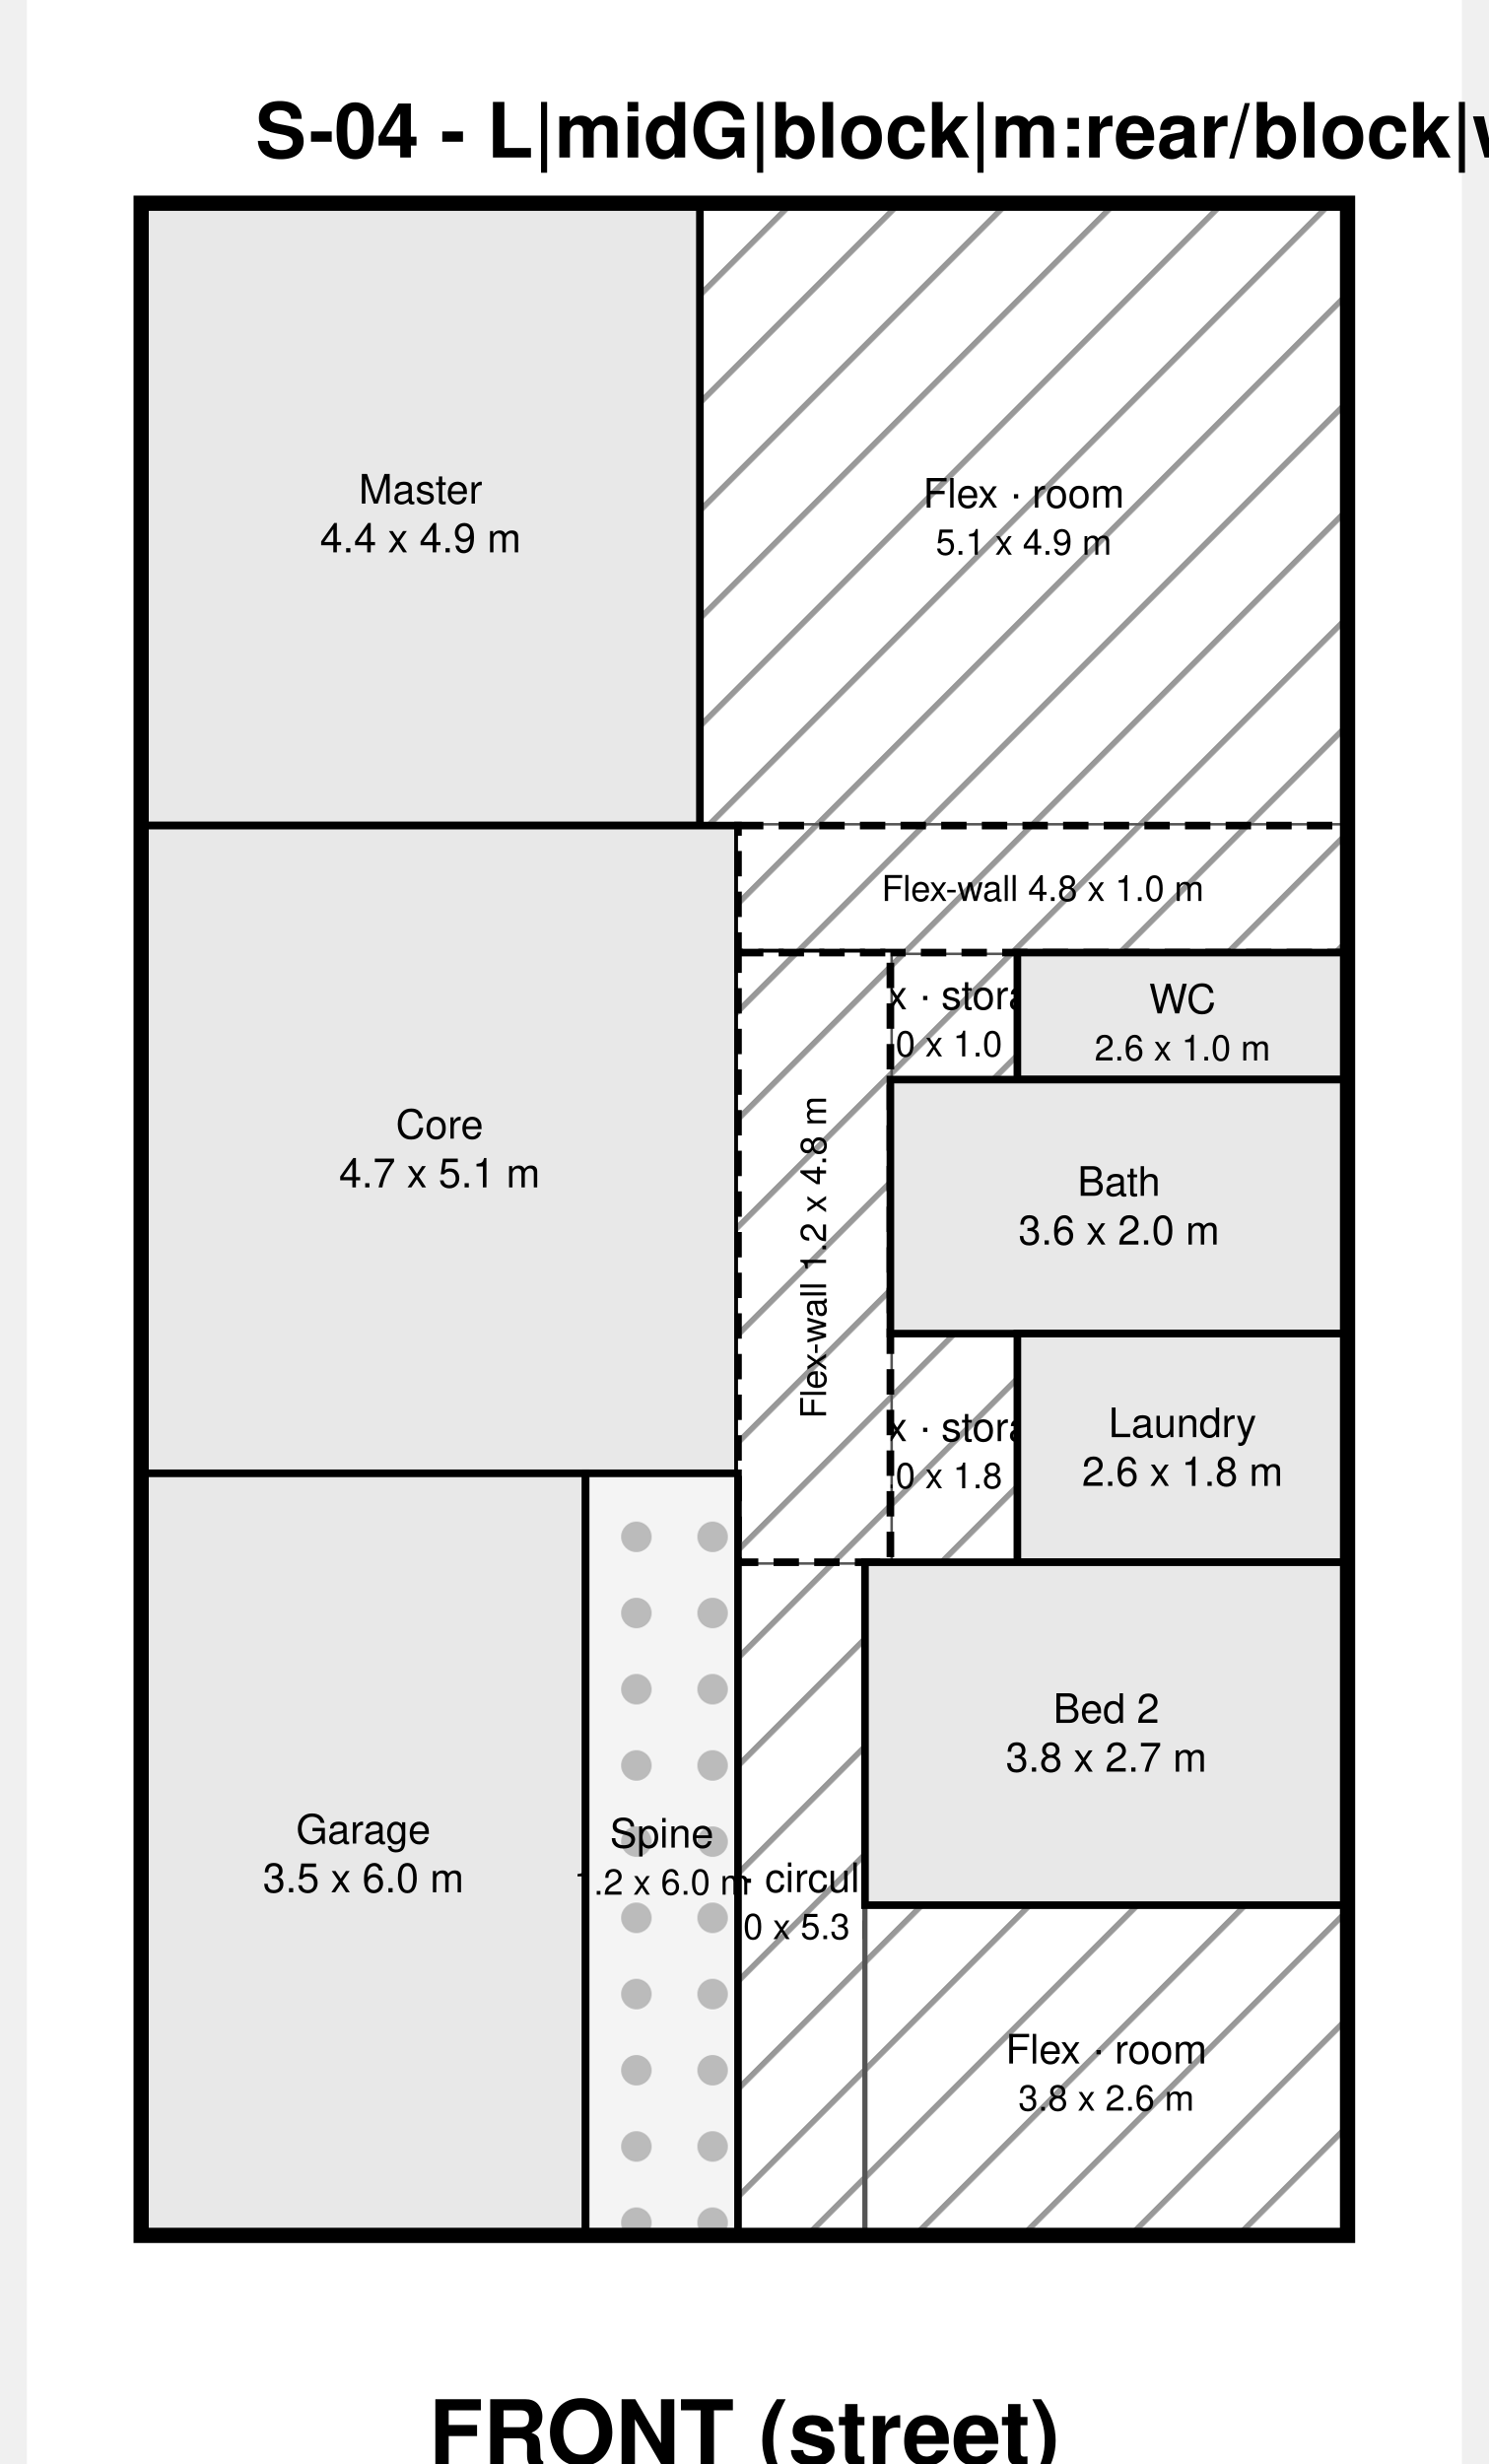
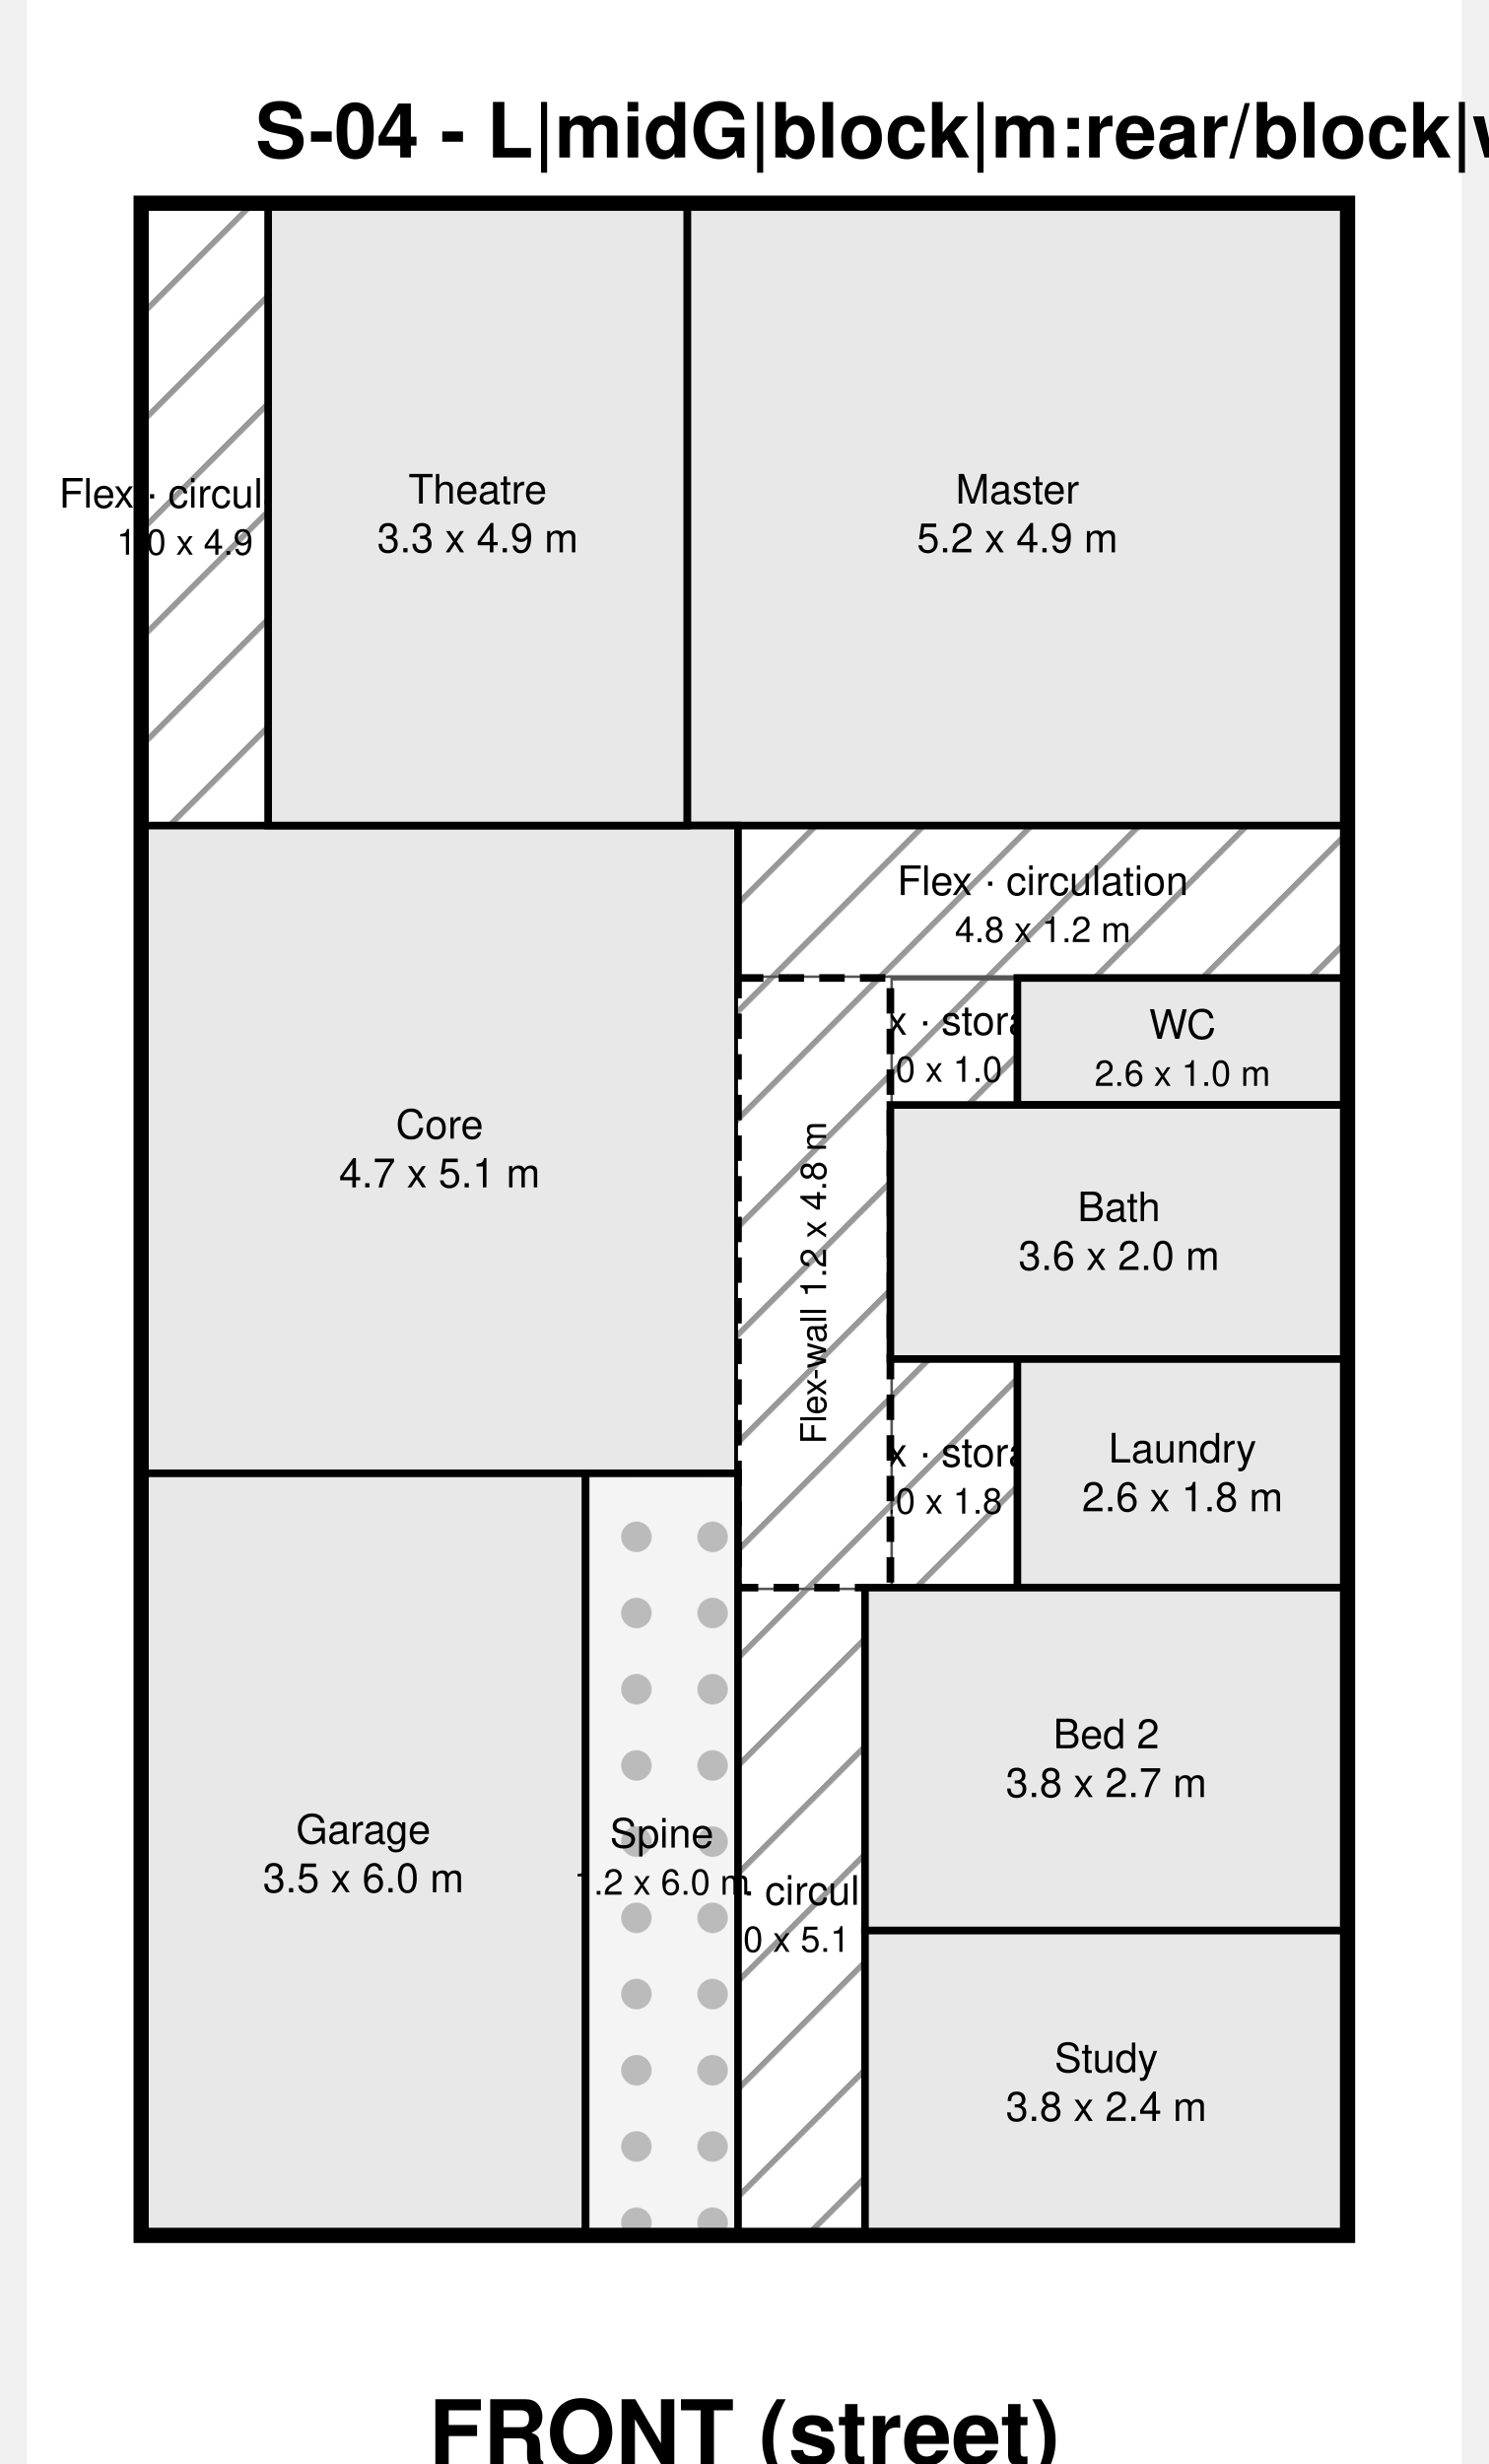
<svg xmlns="http://www.w3.org/2000/svg" width="565" height="935" viewBox="-900 -1600 11300 19400" font-family="Helvetica, Arial, sans-serif" fill="#000">
  <defs>
    <pattern id="hatch" width="600" height="600" patternUnits="userSpaceOnUse" patternTransform="rotate(45)">
      <rect width="600" height="600" fill="#ffffff" />
      <line x1="0" y1="0" x2="0" y2="600" stroke="#999" stroke-width="90" />
    </pattern>
    <pattern id="hatch2" width="500" height="500" patternUnits="userSpaceOnUse" patternTransform="rotate(-45)">
      <rect width="500" height="500" fill="#ffffff" />
      <line x1="0" y1="0" x2="0" y2="500" stroke="#666" stroke-width="70" />
    </pattern>
    <pattern id="dots" width="600" height="600" patternUnits="userSpaceOnUse">
      <rect width="600" height="600" fill="#f4f4f4" />
      <circle cx="300" cy="300" r="120" fill="#bbb" />
    </pattern>
  </defs>
  <rect x="-900" y="-1600" width="11300" height="19400" fill="#ffffff" />
-   <text x="900" y="-360" font-size="600" font-weight="bold">S-04 - L|midG|block|m:rear/block|wet:split|rr:MF|fw|v2</text>
+   <text x="900" y="-360" font-size="600" font-weight="bold">S-04 - L|midG|block|m:rear/block|wet:split|rr:FM|fw|v3</text>
  <g>
-     <rect x="4400" y="0" width="5100" height="4900" fill="url(#hatch)" stroke="#555" stroke-width="40" />
-     <text x="6950" y="2290" font-size="320" text-anchor="middle" dominant-baseline="middle">Flex · room</text>
-     <text x="6950" y="2674" font-size="280" text-anchor="middle" dominant-baseline="middle">5.1 x 4.9 m</text>
+     <rect x="0" y="0" width="1000" height="4900" fill="url(#hatch)" stroke="#555" stroke-width="40" />
+     <text x="500" y="2290" font-size="320" text-anchor="middle" dominant-baseline="middle">Flex · circulation</text>
+     <text x="500" y="2674" font-size="280" text-anchor="middle" dominant-baseline="middle">1.0 x 4.9 m</text>
  </g>
  <g>
-     <rect x="5900" y="5900" width="1000" height="1000" fill="url(#hatch)" stroke="#555" stroke-width="40" />
-     <text x="6400" y="6240" font-size="320" text-anchor="middle" dominant-baseline="middle">Flex · storage</text>
-     <text x="6400" y="6624" font-size="280" text-anchor="middle" dominant-baseline="middle">1.0 x 1.0 m</text>
+     <rect x="4700" y="4900" width="4800" height="1200" fill="url(#hatch)" stroke="#555" stroke-width="40" />
+     <text x="7100" y="5340" font-size="320" text-anchor="middle" dominant-baseline="middle">Flex · circulation</text>
+     <text x="7100" y="5724" font-size="280" text-anchor="middle" dominant-baseline="middle">4.8 x 1.2 m</text>
  </g>
  <g>
-     <rect x="5900" y="8900" width="1000" height="1800" fill="url(#hatch)" stroke="#555" stroke-width="40" />
-     <text x="6400" y="9640" font-size="320" text-anchor="middle" dominant-baseline="middle">Flex · storage</text>
-     <text x="6400" y="10024" font-size="280" text-anchor="middle" dominant-baseline="middle">1.0 x 1.8 m</text>
+     <rect x="5900" y="6100" width="1000" height="1000" fill="url(#hatch)" stroke="#555" stroke-width="40" />
+     <text x="6400" y="6440" font-size="320" text-anchor="middle" dominant-baseline="middle">Flex · storage</text>
+     <text x="6400" y="6824" font-size="280" text-anchor="middle" dominant-baseline="middle">1.0 x 1.0 m</text>
  </g>
  <g>
-     <rect x="4700" y="10700" width="1000" height="5300" fill="url(#hatch)" stroke="#555" stroke-width="40" />
-     <text x="5200" y="13190" font-size="320" text-anchor="middle" dominant-baseline="middle">Flex · circulation</text>
-     <text x="5200" y="13574" font-size="280" text-anchor="middle" dominant-baseline="middle">1.0 x 5.3 m</text>
+     <rect x="5900" y="9100" width="1000" height="1800" fill="url(#hatch)" stroke="#555" stroke-width="40" />
+     <text x="6400" y="9840" font-size="320" text-anchor="middle" dominant-baseline="middle">Flex · storage</text>
+     <text x="6400" y="10224" font-size="280" text-anchor="middle" dominant-baseline="middle">1.0 x 1.8 m</text>
  </g>
  <g>
-     <rect x="5700" y="13400" width="3800" height="2600" fill="url(#hatch)" stroke="#555" stroke-width="40" />
-     <text x="7600" y="14540" font-size="320" text-anchor="middle" dominant-baseline="middle">Flex · room</text>
-     <text x="7600" y="14924" font-size="280" text-anchor="middle" dominant-baseline="middle">3.8 x 2.6 m</text>
+     <rect x="4700" y="10900" width="1000" height="5100" fill="url(#hatch)" stroke="#555" stroke-width="40" />
+     <text x="5200" y="13290" font-size="320" text-anchor="middle" dominant-baseline="middle">Flex · circulation</text>
+     <text x="5200" y="13674" font-size="280" text-anchor="middle" dominant-baseline="middle">1.0 x 5.1 m</text>
  </g>
  <g>
-     <rect x="0" y="0" width="4400" height="4900" fill="#e8e8e8" stroke="#000" stroke-width="60" />
-     <text x="2200" y="2258" font-size="320" text-anchor="middle" dominant-baseline="middle">Master</text>
-     <text x="2200" y="2642" font-size="320" text-anchor="middle" dominant-baseline="middle">4.4 x 4.9 m</text>
+     <rect x="4300" y="0" width="5200" height="4900" fill="#e8e8e8" stroke="#000" stroke-width="60" />
+     <text x="6900" y="2258" font-size="320" text-anchor="middle" dominant-baseline="middle">Master</text>
+     <text x="6900" y="2642" font-size="320" text-anchor="middle" dominant-baseline="middle">5.2 x 4.9 m</text>
  </g>
  <g>
    <rect x="0" y="4900" width="4700" height="5100" fill="#e8e8e8" stroke="#000" stroke-width="60" />
    <text x="2350" y="7258" font-size="320" text-anchor="middle" dominant-baseline="middle">Core</text>
    <text x="2350" y="7642" font-size="320" text-anchor="middle" dominant-baseline="middle">4.7 x 5.1 m</text>
  </g>
  <g>
    <rect x="0" y="10000" width="3500" height="6000" fill="#e8e8e8" stroke="#000" stroke-width="60" />
    <text x="1750" y="12808" font-size="320" text-anchor="middle" dominant-baseline="middle">Garage</text>
    <text x="1750" y="13192" font-size="320" text-anchor="middle" dominant-baseline="middle">3.5 x 6.0 m</text>
  </g>
  <g>
-     <rect x="4700" y="4900" width="4800" height="1000" fill="url(#hatch)" stroke="#000" stroke-width="60" stroke-dasharray="200 120" />
-     <text x="7100" y="5400" font-size="280" text-anchor="middle" dominant-baseline="middle">Flex-wall 4.8 x 1.0 m</text>
+     <rect x="4700" y="6100" width="1200" height="4800" fill="url(#hatch)" stroke="#000" stroke-width="60" stroke-dasharray="200 120" />
+     <text transform="translate(5300 8500) rotate(-90)" font-size="280" text-anchor="middle" dominant-baseline="middle">Flex-wall 1.2 x 4.8 m</text>
  </g>
  <g>
-     <rect x="4700" y="5900" width="1200" height="4800" fill="url(#hatch)" stroke="#000" stroke-width="60" stroke-dasharray="200 120" />
-     <text transform="translate(5300 8300) rotate(-90)" font-size="280" text-anchor="middle" dominant-baseline="middle">Flex-wall 1.2 x 4.8 m</text>
+     <rect x="6900" y="6100" width="2600" height="1000" fill="#e8e8e8" stroke="#000" stroke-width="60" />
+     <text x="8200" y="6472" font-size="320" text-anchor="middle" dominant-baseline="middle">WC</text>
+     <text x="8200" y="6856" font-size="280" text-anchor="middle" dominant-baseline="middle">2.6 x 1.0 m</text>
  </g>
  <g>
-     <rect x="6900" y="5900" width="2600" height="1000" fill="#e8e8e8" stroke="#000" stroke-width="60" />
-     <text x="8200" y="6272" font-size="320" text-anchor="middle" dominant-baseline="middle">WC</text>
-     <text x="8200" y="6656" font-size="280" text-anchor="middle" dominant-baseline="middle">2.6 x 1.0 m</text>
+     <rect x="5900" y="7100" width="3600" height="2000" fill="#e8e8e8" stroke="#000" stroke-width="60" />
+     <text x="7700" y="7908" font-size="320" text-anchor="middle" dominant-baseline="middle">Bath</text>
+     <text x="7700" y="8292" font-size="320" text-anchor="middle" dominant-baseline="middle">3.6 x 2.0 m</text>
  </g>
  <g>
-     <rect x="5900" y="6900" width="3600" height="2000" fill="#e8e8e8" stroke="#000" stroke-width="60" />
-     <text x="7700" y="7708" font-size="320" text-anchor="middle" dominant-baseline="middle">Bath</text>
-     <text x="7700" y="8092" font-size="320" text-anchor="middle" dominant-baseline="middle">3.6 x 2.0 m</text>
+     <rect x="6900" y="9100" width="2600" height="1800" fill="#e8e8e8" stroke="#000" stroke-width="60" />
+     <text x="8200" y="9808" font-size="320" text-anchor="middle" dominant-baseline="middle">Laundry</text>
+     <text x="8200" y="10192" font-size="320" text-anchor="middle" dominant-baseline="middle">2.6 x 1.8 m</text>
  </g>
  <g>
-     <rect x="6900" y="8900" width="2600" height="1800" fill="#e8e8e8" stroke="#000" stroke-width="60" />
-     <text x="8200" y="9608" font-size="320" text-anchor="middle" dominant-baseline="middle">Laundry</text>
-     <text x="8200" y="9992" font-size="320" text-anchor="middle" dominant-baseline="middle">2.6 x 1.8 m</text>
+     <rect x="5700" y="10900" width="3800" height="2700" fill="#e8e8e8" stroke="#000" stroke-width="60" />
+     <text x="7600" y="12058" font-size="320" text-anchor="middle" dominant-baseline="middle">Bed 2</text>
+     <text x="7600" y="12442" font-size="320" text-anchor="middle" dominant-baseline="middle">3.8 x 2.7 m</text>
  </g>
  <g>
-     <rect x="5700" y="10700" width="3800" height="2700" fill="#e8e8e8" stroke="#000" stroke-width="60" />
-     <text x="7600" y="11858" font-size="320" text-anchor="middle" dominant-baseline="middle">Bed 2</text>
-     <text x="7600" y="12242" font-size="320" text-anchor="middle" dominant-baseline="middle">3.8 x 2.7 m</text>
+     <rect x="1000" y="0" width="3300" height="4900" fill="#e8e8e8" stroke="#000" stroke-width="60" />
+     <text x="2650" y="2258" font-size="320" text-anchor="middle" dominant-baseline="middle">Theatre</text>
+     <text x="2650" y="2642" font-size="320" text-anchor="middle" dominant-baseline="middle">3.3 x 4.9 m</text>
+   </g>
+   <g>
+     <rect x="5700" y="13600" width="3800" height="2400" fill="#e8e8e8" stroke="#000" stroke-width="60" />
+     <text x="7600" y="14608" font-size="320" text-anchor="middle" dominant-baseline="middle">Study</text>
+     <text x="7600" y="14992" font-size="320" text-anchor="middle" dominant-baseline="middle">3.8 x 2.4 m</text>
  </g>
  <g>
    <rect x="3500" y="10000" width="1200" height="6000" fill="url(#dots)" stroke="#000" stroke-width="60" />
    <text x="4100" y="12840" font-size="320" text-anchor="middle" dominant-baseline="middle">Spine</text>
    <text x="4100" y="13224" font-size="280" text-anchor="middle" dominant-baseline="middle">1.2 x 6.0 m</text>
  </g>
  <rect x="0" y="0" width="9500" height="16000" fill="none" stroke="#000" stroke-width="120" />
  <text x="4750" y="17800" font-size="700" text-anchor="middle" font-weight="bold">FRONT (street)</text>
</svg>
